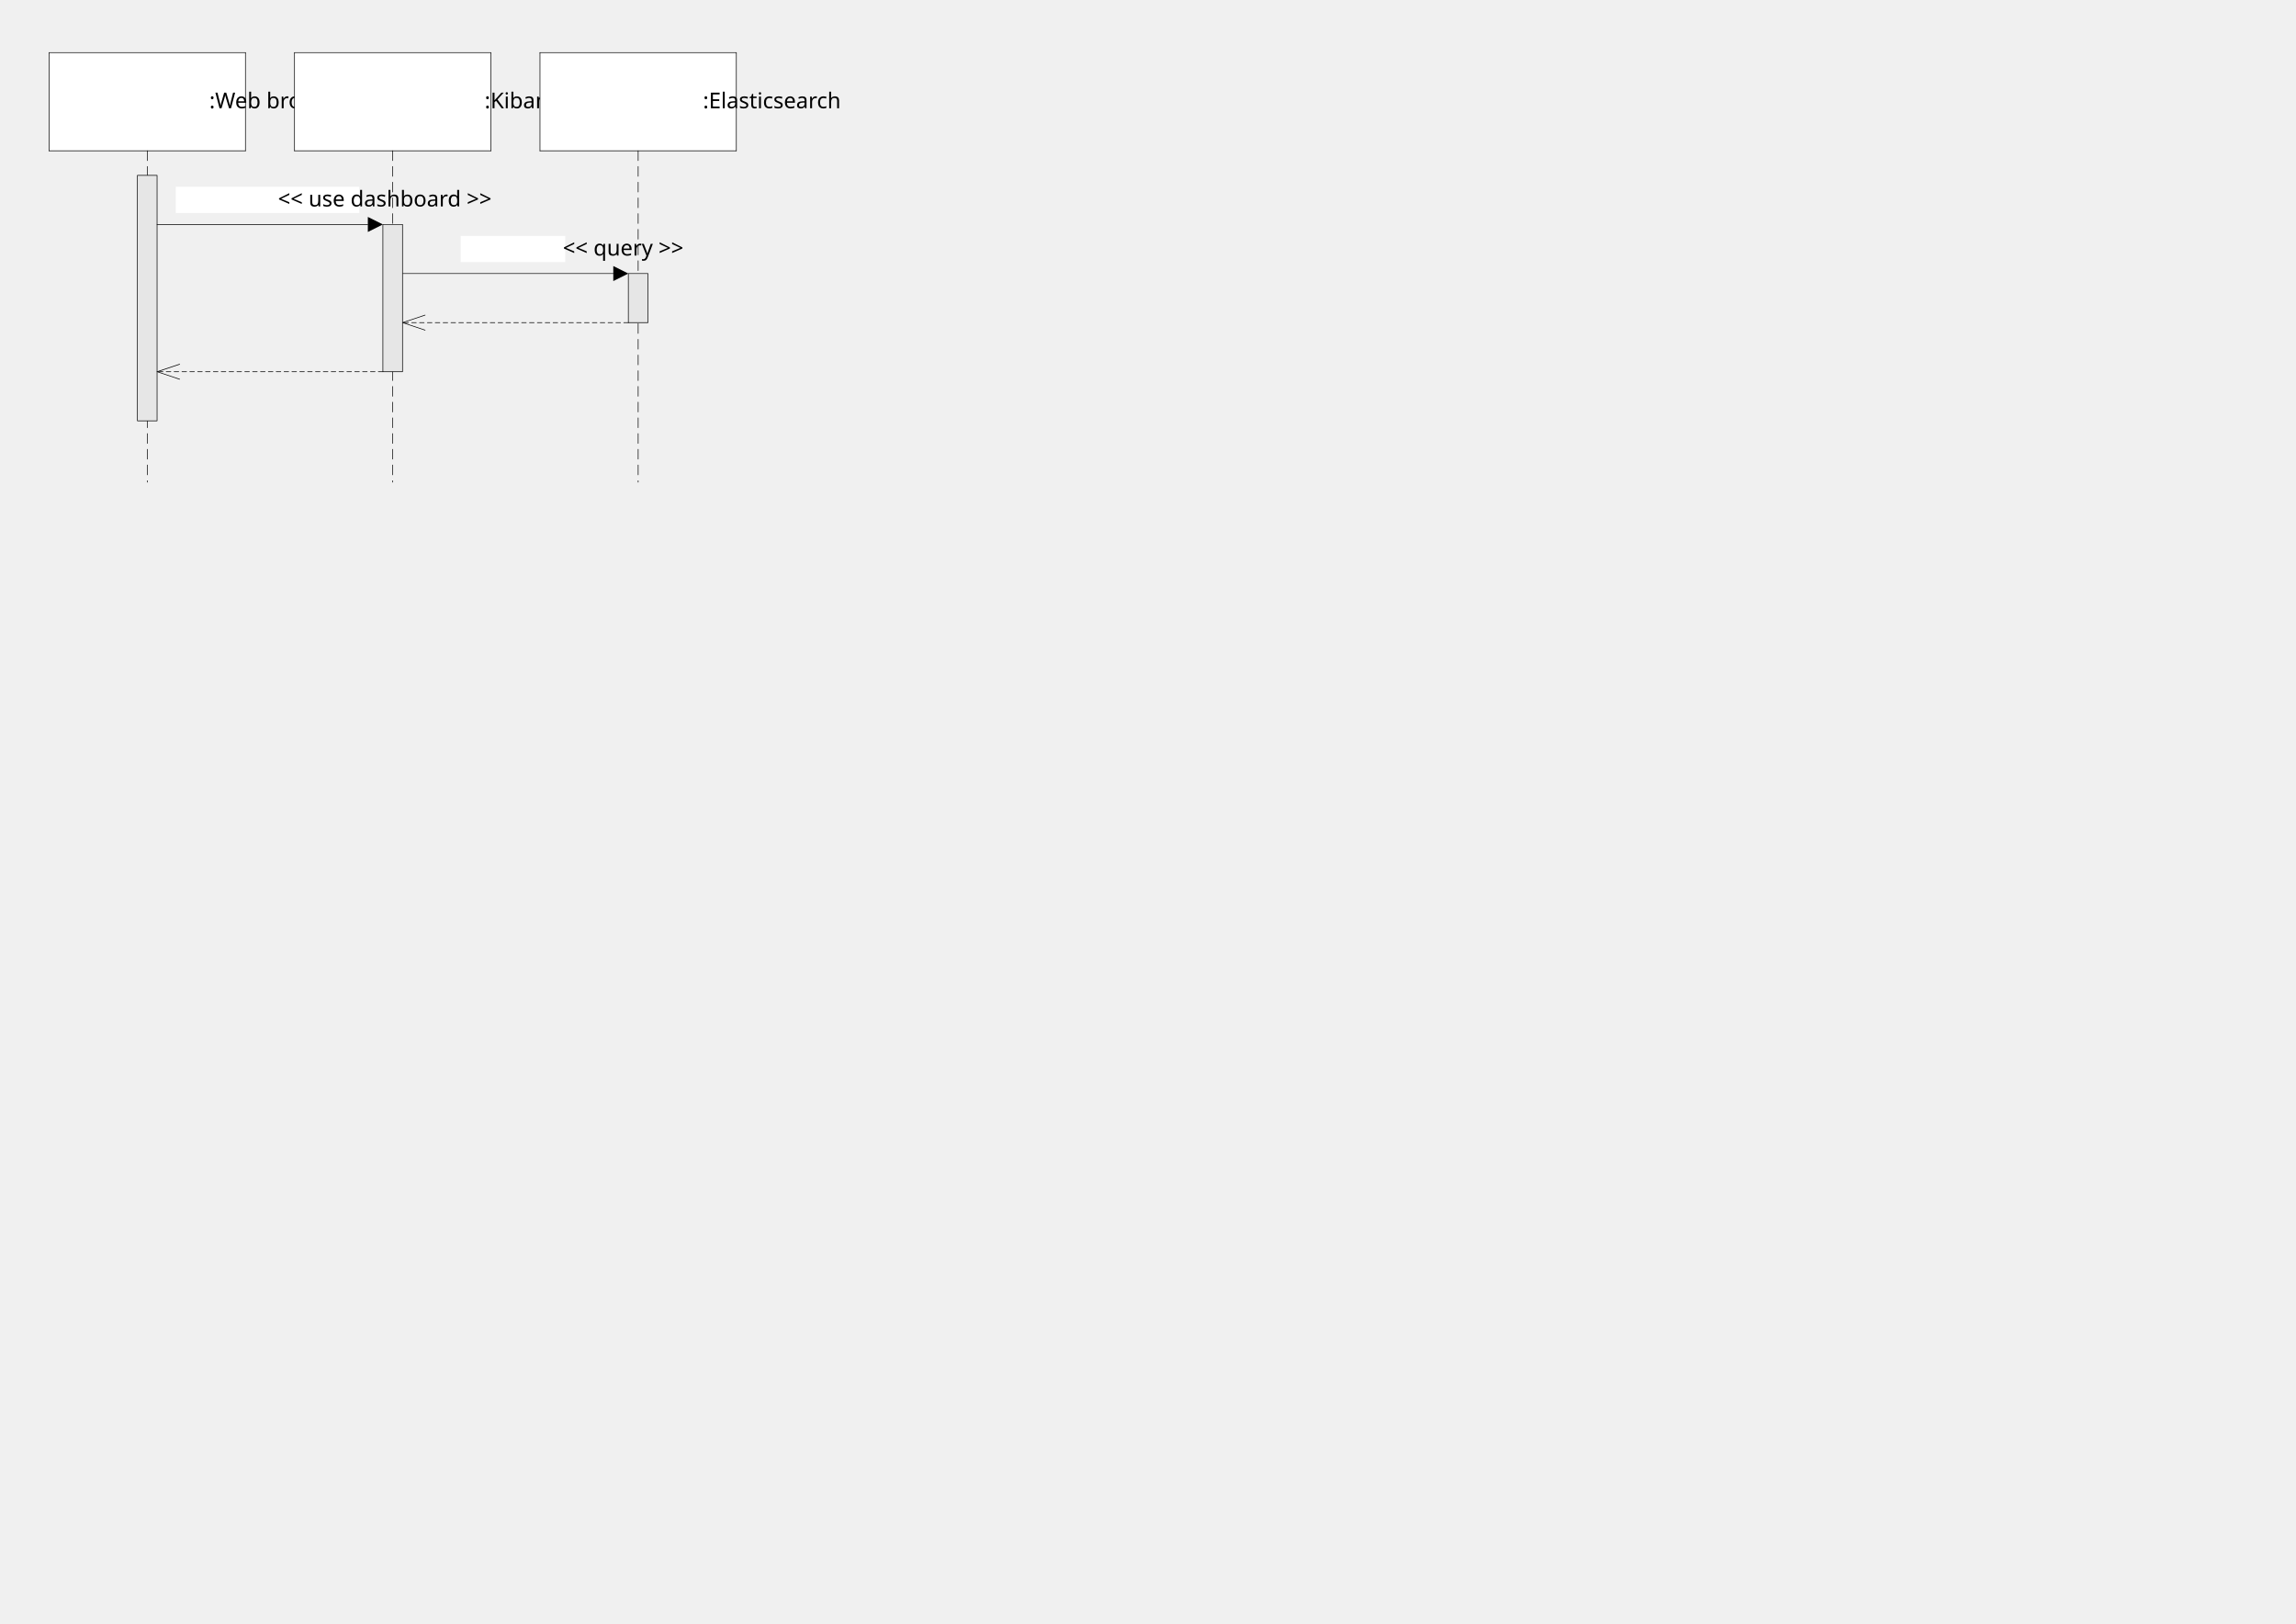
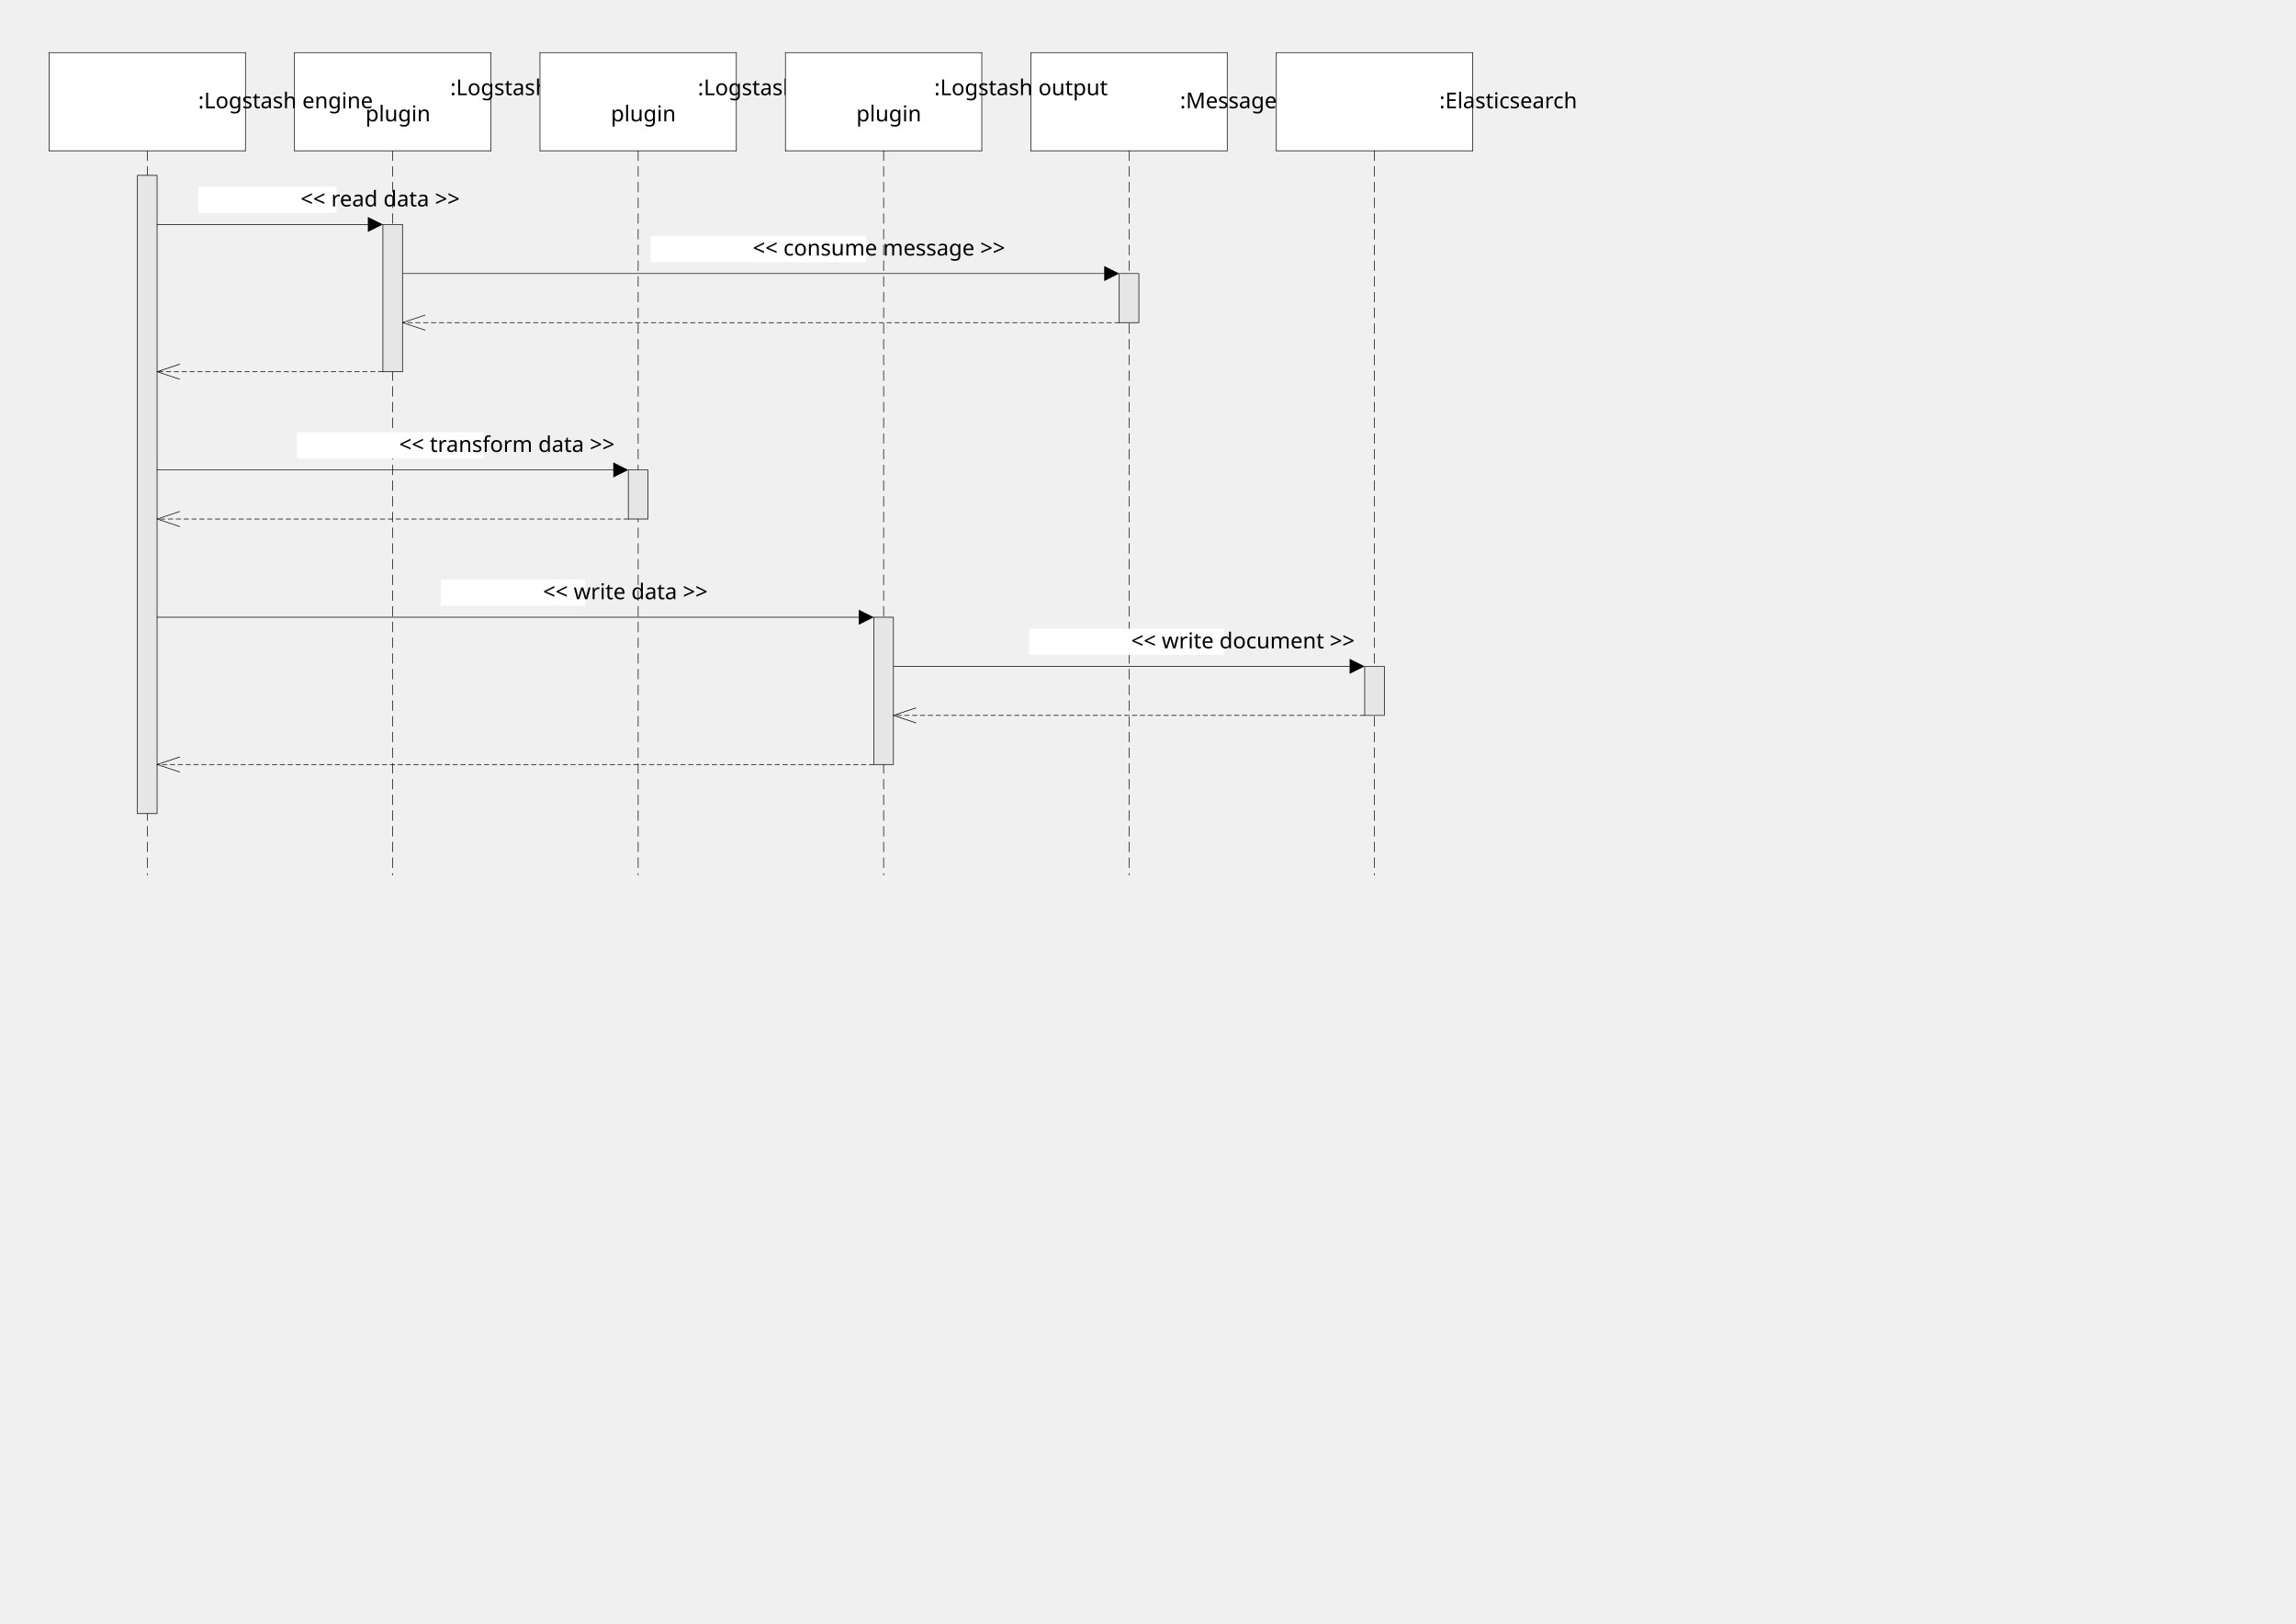
- <svg xmlns="http://www.w3.org/2000/svg" xmlns:ns1="http://schemas.microsoft.com/visio/2003/SVGExtensions/" xmlns:xlink="http://www.w3.org/1999/xlink" width="11.693in" height="8.268in" viewBox="0 0 841.89 595.276" xml:space="preserve" color-interpolation-filters="sRGB" class="st10">
+ <svg xmlns="http://www.w3.org/2000/svg" xmlns:ns1="http://schemas.microsoft.com/visio/2003/SVGExtensions/" xmlns:xlink="http://www.w3.org/1999/xlink" width="11.693in" height="8.268in" viewBox="0 0 841.89 595.276" xml:space="preserve" color-interpolation-filters="sRGB" class="st11">
  <ns1:documentProperties ns1:langID="1033" ns1:viewMarkup="false">
    <ns1:userDefs>
      <ns1:ud ns1:nameU="msvNoAutoConnect" ns1:val="VT0(1):26" />
    </ns1:userDefs>
  </ns1:documentProperties>
  <style type="text/css">
	
- 		.st1 {fill:#ffffff}
- 		.st2 {stroke:#000000;stroke-linecap:round;stroke-linejoin:round;stroke-width:0.24}
- 		.st3 {fill:#000000;font-family:Calibri;font-size:0.667em}
- 		.st4 {stroke:#000000;stroke-dasharray:3.6,2.16;stroke-linecap:round;stroke-linejoin:round;stroke-width:0.24}
- 		.st5 {fill:#e6e6e6;stroke:#000000;stroke-linecap:round;stroke-linejoin:round;stroke-width:0.24}
- 		.st6 {marker-end:url(#mrkr4-77);stroke:#000000;stroke-linecap:round;stroke-linejoin:round;stroke-width:0.24}
+ 		.st1 {stroke:#000000;stroke-dasharray:3.6,2.16;stroke-linecap:round;stroke-linejoin:round;stroke-width:0.24}
+ 		.st2 {fill:#ffffff}
+ 		.st3 {stroke:#000000;stroke-linecap:round;stroke-linejoin:round;stroke-width:0.24}
+ 		.st4 {fill:#000000;font-family:Calibri;font-size:0.667em}
+ 		.st5 {font-size:1em}
+ 		.st6 {marker-end:url(#mrkr4-76);stroke:#000000;stroke-linecap:round;stroke-linejoin:round;stroke-width:0.24}
		.st7 {fill:#000000;fill-opacity:1;stroke:#000000;stroke-opacity:1;stroke-width:0.087}
		.st8 {fill:#ffffff;stroke:none;stroke-linecap:butt;stroke-width:7.2}
- 		.st9 {marker-end:url(#mrkr12-89);stroke:#000000;stroke-dasharray:1.68,1.2;stroke-linecap:round;stroke-linejoin:round;stroke-width:0.24}
- 		.st10 {fill:none;fill-rule:evenodd;font-size:12px;overflow:visible;stroke-linecap:square;stroke-miterlimit:3}
+ 		.st9 {fill:#e6e6e6;stroke:#000000;stroke-linecap:round;stroke-linejoin:round;stroke-width:0.24}
+ 		.st10 {marker-end:url(#mrkr12-88);stroke:#000000;stroke-dasharray:1.68,1.2;stroke-linecap:round;stroke-linejoin:round;stroke-width:0.24}
+ 		.st11 {fill:none;fill-rule:evenodd;font-size:12px;overflow:visible;stroke-linecap:square;stroke-miterlimit:3}
	
	</style>
  <defs id="Markers">
    <g id="lend4">
      <path d="M 2 1 L 0 0 L 2 -1 L 2 1 " style="stroke:none" />
    </g>
-     <marker id="mrkr4-77" class="st7" ns1:arrowType="4" ns1:arrowSize="2" ns1:setback="23" refX="-23" orient="auto" markerUnits="strokeWidth" overflow="visible">
+     <marker id="mrkr4-76" class="st7" ns1:arrowType="4" ns1:arrowSize="2" ns1:setback="23" refX="-23" orient="auto" markerUnits="strokeWidth" overflow="visible">
      <use xlink:href="#lend4" transform="scale(-11.5,-11.5) " />
    </marker>
    <g id="lend12">
      <path d="M 3 1 L 0 0 L 3 -1 " style="stroke-linecap:round;stroke-linejoin:round;fill:none" />
    </g>
-     <marker id="mrkr12-89" class="st7" ns1:arrowType="12" ns1:arrowSize="2" orient="auto" markerUnits="strokeWidth" overflow="visible">
+     <marker id="mrkr12-88" class="st7" ns1:arrowType="12" ns1:arrowSize="2" orient="auto" markerUnits="strokeWidth" overflow="visible">
      <use xlink:href="#lend12" transform="scale(-11.5,-11.5) " />
    </marker>
  </defs>
-   <g ns1:mID="10" ns1:index="5" ns1:groupContext="foregroundPage">
+   <g ns1:mID="9" ns1:index="5" ns1:groupContext="foregroundPage">
    <ns1:pageProperties ns1:drawingScale="1" ns1:pageScale="1" ns1:drawingUnits="19" ns1:shadowOffsetX="9" ns1:shadowOffsetY="-9" />
-     <g id="group594-1" transform="translate(18,-540)" ns1:mID="594" ns1:groupContext="group">
-       <ns1:userDefs>
-         <ns1:ud ns1:nameU="F" ns1:val="VT0(1):26" />
-         <ns1:ud ns1:nameU="Format" ns1:val="VT0(0):26" />
-         <ns1:ud ns1:nameU="ActiveObject" ns1:prompt="0,0626" ns1:val="VT0(0):26" />
-       </ns1:userDefs>
-       <g id="shape595-2" ns1:mID="595" ns1:groupContext="shape" transform="translate(72,0)">
-         <path d="M0 595.28 L0 559.28 L0 595.28 Z" class="st1" />
-       </g>
-       <g id="shape596-5" ns1:mID="596" ns1:groupContext="shape">
-         <path d="M72 595.28 L0 595.28 L72 595.28 Z" class="st1" />
-       </g>
-       <g id="shape597-8" ns1:mID="597" ns1:groupContext="shape">
-         <path d="M72 595.28 L0 595.28 L72 595.28 Z" class="st1" />
-       </g>
-       <g id="shape598-11" ns1:mID="598" ns1:groupContext="shape">
-         <path d="M72 595.28 L0 595.28 L72 595.28 Z" class="st1" />
-       </g>
-       <g id="shape599-14" ns1:mID="599" ns1:groupContext="shape">
-         <ns1:userDefs>
-           <ns1:ud ns1:nameU="TabSize" ns1:val="VT0(0.125):0" />
-         </ns1:userDefs>
-         <ns1:textBlock ns1:margins="rect(4,4,4,4)" />
-         <ns1:textRect cx="36" cy="577.276" width="72" height="36" />
-         <path d="M72 595.28 L72 559.28 L0 559.28 L0 595.28 L72 595.28 ZM0 595.28 L0 559.28 L0 595.28 ZM72 559.28 L72 595.28         L72 559.28 Z" class="st1" />
-         <path d="M72 595.28 L72 559.28" class="st2" />
-         <path d="M0 595.28 L0 559.28" class="st2" />
-         <path d="M0 559.28 L72 559.28" class="st2" />
-         <path d="M0 595.28 L72 595.28" class="st2" />
-         <text x="12.96" y="579.68" class="st3" ns1:langID="1033">
-           <ns1:paragraph ns1:horizAlign="1" />
-           <ns1:tabList />:Web browser</text>
-       </g>
-     </g>
-     <g id="group600-21" transform="translate(108,-540)" ns1:mID="600" ns1:groupContext="group">
-       <ns1:userDefs>
-         <ns1:ud ns1:nameU="F" ns1:val="VT0(1):26" />
-         <ns1:ud ns1:nameU="Format" ns1:val="VT0(0):26" />
-         <ns1:ud ns1:nameU="ActiveObject" ns1:prompt="0,0626" ns1:val="VT0(0):26" />
-       </ns1:userDefs>
-       <g id="shape601-22" ns1:mID="601" ns1:groupContext="shape" transform="translate(72,0)">
-         <path d="M0 595.28 L0 559.28 L0 595.28 Z" class="st1" />
-       </g>
-       <g id="shape602-25" ns1:mID="602" ns1:groupContext="shape">
-         <path d="M72 595.28 L0 595.28 L72 595.28 Z" class="st1" />
-       </g>
-       <g id="shape603-28" ns1:mID="603" ns1:groupContext="shape">
-         <path d="M72 595.28 L0 595.28 L72 595.28 Z" class="st1" />
-       </g>
-       <g id="shape604-31" ns1:mID="604" ns1:groupContext="shape">
-         <path d="M72 595.28 L0 595.28 L72 595.28 Z" class="st1" />
-       </g>
-       <g id="shape605-34" ns1:mID="605" ns1:groupContext="shape">
-         <ns1:userDefs>
-           <ns1:ud ns1:nameU="TabSize" ns1:val="VT0(0.125):0" />
-         </ns1:userDefs>
-         <ns1:textBlock ns1:margins="rect(4,4,4,4)" />
-         <ns1:textRect cx="36" cy="577.276" width="72" height="36" />
-         <path d="M72 595.28 L72 559.28 L0 559.28 L0 595.28 L72 595.28 ZM0 595.28 L0 559.28 L0 595.28 ZM72 559.28 L72 595.28         L72 559.28 Z" class="st1" />
-         <path d="M72 595.28 L72 559.28" class="st2" />
-         <path d="M0 595.28 L0 559.28" class="st2" />
-         <path d="M0 559.28 L72 559.28" class="st2" />
-         <path d="M0 595.28 L72 595.28" class="st2" />
-         <text x="23.9" y="579.68" class="st3" ns1:langID="1033">
-           <ns1:paragraph ns1:horizAlign="1" />
-           <ns1:tabList />:Kibana</text>
-       </g>
-     </g>
-     <g id="group606-41" transform="translate(198,-540)" ns1:mID="606" ns1:groupContext="group">
-       <ns1:userDefs>
-         <ns1:ud ns1:nameU="F" ns1:val="VT0(1):26" />
-         <ns1:ud ns1:nameU="Format" ns1:val="VT0(0):26" />
-         <ns1:ud ns1:nameU="ActiveObject" ns1:prompt="0,0626" ns1:val="VT0(0):26" />
-       </ns1:userDefs>
-       <g id="shape607-42" ns1:mID="607" ns1:groupContext="shape" transform="translate(72,0)">
-         <path d="M0 595.28 L0 559.28 L0 595.28 Z" class="st1" />
-       </g>
-       <g id="shape608-45" ns1:mID="608" ns1:groupContext="shape">
-         <path d="M72 595.28 L0 595.28 L72 595.28 Z" class="st1" />
-       </g>
-       <g id="shape609-48" ns1:mID="609" ns1:groupContext="shape">
-         <path d="M72 595.28 L0 595.28 L72 595.28 Z" class="st1" />
-       </g>
-       <g id="shape610-51" ns1:mID="610" ns1:groupContext="shape">
-         <path d="M72 595.28 L0 595.28 L72 595.28 Z" class="st1" />
-       </g>
-       <g id="shape611-54" ns1:mID="611" ns1:groupContext="shape">
-         <ns1:userDefs>
-           <ns1:ud ns1:nameU="TabSize" ns1:val="VT0(0.125):0" />
-         </ns1:userDefs>
-         <ns1:textBlock ns1:margins="rect(4,4,4,4)" />
-         <ns1:textRect cx="36" cy="577.276" width="72" height="36" />
-         <path d="M72 595.28 L72 559.28 L0 559.28 L0 595.28 L72 595.28 ZM0 595.28 L0 559.28 L0 595.28 ZM72 559.28 L72 595.28         L72 559.28 Z" class="st1" />
-         <path d="M72 595.28 L72 559.28" class="st2" />
-         <path d="M0 595.28 L0 559.28" class="st2" />
-         <path d="M0 559.28 L72 559.28" class="st2" />
-         <path d="M0 595.28 L72 595.28" class="st2" />
-         <text x="13.97" y="579.68" class="st3" ns1:langID="1033">
+     <g id="shape575-1" ns1:mID="575" ns1:groupContext="shape" transform="translate(144,650.551) scale(1,-1)">
+       <path d="M0 595.28 L0 329.78" class="st1" />
+     </g>
+     <g id="group576-4" transform="translate(108,-540)" ns1:mID="576" ns1:groupContext="group">
+       <ns1:userDefs>
+         <ns1:ud ns1:nameU="F" ns1:val="VT0(1):26" />
+         <ns1:ud ns1:nameU="Format" ns1:val="VT0(0):26" />
+         <ns1:ud ns1:nameU="ActiveObject" ns1:prompt="0,0626" ns1:val="VT0(0):26" />
+       </ns1:userDefs>
+       <g id="shape577-5" ns1:mID="577" ns1:groupContext="shape" transform="translate(72,0)">
+         <path d="M0 595.28 L0 559.28 L0 595.28 Z" class="st2" />
+       </g>
+       <g id="shape578-8" ns1:mID="578" ns1:groupContext="shape">
+         <path d="M72 595.28 L0 595.28 L72 595.28 Z" class="st2" />
+       </g>
+       <g id="shape579-11" ns1:mID="579" ns1:groupContext="shape">
+         <path d="M72 595.28 L0 595.28 L72 595.28 Z" class="st2" />
+       </g>
+       <g id="shape580-14" ns1:mID="580" ns1:groupContext="shape">
+         <path d="M72 595.28 L0 595.28 L72 595.28 Z" class="st2" />
+       </g>
+       <g id="shape581-17" ns1:mID="581" ns1:groupContext="shape">
+         <ns1:userDefs>
+           <ns1:ud ns1:nameU="TabSize" ns1:val="VT0(0.125):0" />
+         </ns1:userDefs>
+         <ns1:textBlock ns1:margins="rect(4,4,4,4)" />
+         <ns1:textRect cx="36" cy="577.276" width="72" height="36" />
+         <path d="M72 595.28 L72 559.28 L0 559.28 L0 595.28 L72 595.28 ZM0 595.28 L0 559.28 L0 595.28 ZM72 559.28 L72 595.28         L72 559.28 Z" class="st2" />
+         <path d="M72 595.28 L72 559.28" class="st3" />
+         <path d="M0 595.28 L0 559.28" class="st3" />
+         <path d="M0 559.28 L72 559.28" class="st3" />
+         <path d="M0 595.28 L72 595.28" class="st3" />
+         <text x="11.3" y="574.88" class="st4" ns1:langID="1033">
+           <ns1:paragraph ns1:horizAlign="1" />
+           <ns1:tabList />:Logstash input <tspan x="25.98" dy="1.2em" class="st5">plugin</tspan>
+         </text>
+       </g>
+     </g>
+     <g id="group582-25" transform="translate(378,-540)" ns1:mID="582" ns1:groupContext="group">
+       <ns1:userDefs>
+         <ns1:ud ns1:nameU="F" ns1:val="VT0(1):26" />
+         <ns1:ud ns1:nameU="Format" ns1:val="VT0(0):26" />
+         <ns1:ud ns1:nameU="ActiveObject" ns1:prompt="0,0626" ns1:val="VT0(0):26" />
+       </ns1:userDefs>
+       <g id="shape583-26" ns1:mID="583" ns1:groupContext="shape" transform="translate(72,0)">
+         <path d="M0 595.28 L0 559.28 L0 595.28 Z" class="st2" />
+       </g>
+       <g id="shape584-29" ns1:mID="584" ns1:groupContext="shape">
+         <path d="M72 595.28 L0 595.28 L72 595.28 Z" class="st2" />
+       </g>
+       <g id="shape585-32" ns1:mID="585" ns1:groupContext="shape">
+         <path d="M72 595.28 L0 595.28 L72 595.28 Z" class="st2" />
+       </g>
+       <g id="shape586-35" ns1:mID="586" ns1:groupContext="shape">
+         <path d="M72 595.28 L0 595.28 L72 595.28 Z" class="st2" />
+       </g>
+       <g id="shape587-38" ns1:mID="587" ns1:groupContext="shape">
+         <ns1:userDefs>
+           <ns1:ud ns1:nameU="TabSize" ns1:val="VT0(0.125):0" />
+         </ns1:userDefs>
+         <ns1:textBlock ns1:margins="rect(4,4,4,4)" />
+         <ns1:textRect cx="36" cy="577.276" width="72" height="36" />
+         <path d="M72 595.28 L72 559.28 L0 559.28 L0 595.28 L72 595.28 ZM0 595.28 L0 559.28 L0 595.28 ZM72 559.28 L72 595.28         L72 559.28 Z" class="st2" />
+         <path d="M72 595.28 L72 559.28" class="st3" />
+         <path d="M0 595.28 L0 559.28" class="st3" />
+         <path d="M0 559.28 L72 559.28" class="st3" />
+         <path d="M0 595.28 L72 595.28" class="st3" />
+         <text x="8.89" y="579.68" class="st4" ns1:langID="1033">
+           <ns1:paragraph ns1:horizAlign="1" />
+           <ns1:tabList />:Message broker</text>
+       </g>
+     </g>
+     <g id="group588-45" transform="translate(468,-540)" ns1:mID="588" ns1:groupContext="group">
+       <ns1:userDefs>
+         <ns1:ud ns1:nameU="F" ns1:val="VT0(1):26" />
+         <ns1:ud ns1:nameU="Format" ns1:val="VT0(0):26" />
+         <ns1:ud ns1:nameU="ActiveObject" ns1:prompt="0,0626" ns1:val="VT0(0):26" />
+       </ns1:userDefs>
+       <g id="shape589-46" ns1:mID="589" ns1:groupContext="shape" transform="translate(72,0)">
+         <path d="M0 595.28 L0 559.28 L0 595.28 Z" class="st2" />
+       </g>
+       <g id="shape590-49" ns1:mID="590" ns1:groupContext="shape">
+         <path d="M72 595.28 L0 595.28 L72 595.28 Z" class="st2" />
+       </g>
+       <g id="shape591-52" ns1:mID="591" ns1:groupContext="shape">
+         <path d="M72 595.28 L0 595.28 L72 595.28 Z" class="st2" />
+       </g>
+       <g id="shape592-55" ns1:mID="592" ns1:groupContext="shape">
+         <path d="M72 595.28 L0 595.28 L72 595.28 Z" class="st2" />
+       </g>
+       <g id="shape593-58" ns1:mID="593" ns1:groupContext="shape">
+         <ns1:userDefs>
+           <ns1:ud ns1:nameU="TabSize" ns1:val="VT0(0.125):0" />
+         </ns1:userDefs>
+         <ns1:textBlock ns1:margins="rect(4,4,4,4)" />
+         <ns1:textRect cx="36" cy="577.276" width="72" height="36" />
+         <path d="M72 595.28 L72 559.28 L0 559.28 L0 595.28 L72 595.28 ZM0 595.28 L0 559.28 L0 595.28 ZM72 559.28 L72 595.28         L72 559.28 Z" class="st2" />
+         <path d="M72 595.28 L72 559.28" class="st3" />
+         <path d="M0 595.28 L0 559.28" class="st3" />
+         <path d="M0 559.28 L72 559.28" class="st3" />
+         <path d="M0 595.28 L72 595.28" class="st3" />
+         <text x="13.97" y="579.68" class="st4" ns1:langID="1033">
          <ns1:paragraph ns1:horizAlign="1" />
          <ns1:tabList />:Elasticsearch</text>
      </g>
    </g>
-     <g id="shape614-61" ns1:mID="614" ns1:groupContext="shape" transform="translate(54,650.551) scale(1,-1)">
-       <path d="M0 595.28 L0 473.78" class="st4" />
-     </g>
-     <g id="shape615-64" ns1:mID="615" ns1:groupContext="shape" transform="translate(144,650.551) scale(1,-1)">
-       <path d="M0 595.28 L0 473.78" class="st4" />
-     </g>
-     <g id="shape616-67" ns1:mID="616" ns1:groupContext="shape" transform="translate(234,650.551) scale(1,-1)">
-       <path d="M0 595.28 L0 473.78" class="st4" />
-     </g>
-     <g id="shape680-70" ns1:mID="680" ns1:groupContext="shape" transform="translate(645.676,64.2756) rotate(90)">
-       <path d="M0 595.28 L0 588.08 L90 588.08 L90 595.28 L0 595.28 Z" class="st5" />
-     </g>
-     <g id="shape681-72" ns1:mID="681" ns1:groupContext="shape" transform="translate(147.6,-495)">
-       <ns1:userDefs>
-         <ns1:ud ns1:nameU="State" ns1:val="VT0(1):26" />
-         <ns1:ud ns1:nameU="LostFound" ns1:val="VT0(0):26" />
-       </ns1:userDefs>
-       <ns1:textBlock ns1:margins="rect(4,4,4,4)" />
-       <ns1:textRect cx="41.4" cy="586.276" width="48.17" height="17.604" />
+     <g id="shape612-65" ns1:mID="612" ns1:groupContext="shape" transform="translate(414,650.551) scale(1,-1)">
+       <path d="M0 595.28 L0 329.78" class="st1" />
+     </g>
+     <g id="shape613-68" ns1:mID="613" ns1:groupContext="shape" transform="translate(504,650.551) scale(1,-1)">
+       <path d="M0 595.28 L0 329.78" class="st1" />
+     </g>
+     <g id="shape617-71" ns1:mID="617" ns1:groupContext="shape" transform="translate(147.6,-495)">
+       <ns1:userDefs>
+         <ns1:ud ns1:nameU="State" ns1:val="VT0(1):26" />
+         <ns1:ud ns1:nameU="LostFound" ns1:val="VT0(0):26" />
+       </ns1:userDefs>
+       <ns1:textBlock ns1:margins="rect(4,4,4,4)" />
+       <ns1:textRect cx="131.4" cy="586.276" width="88.89" height="17.604" />
+       <path d="M0 595.28 L257.28 595.28" class="st6" />
+       <rect ns1:rectContext="textBkgnd" x="90.955" y="581.476" width="79.078" height="9.6" class="st8" />
+       <text x="90.96" y="588.68" class="st4" ns1:langID="1033">
+         <ns1:paragraph />
+         <ns1:tabList />&lt;&lt; consume message &gt;&gt;</text>
+     </g>
+     <g id="shape618-79" ns1:mID="618" ns1:groupContext="shape" transform="translate(735.676,82.2756) rotate(90)">
+       <path d="M0 595.28 L0 588.08 L54 588.08 L54 595.28 L0 595.28 Z" class="st9" />
+     </g>
+     <g id="shape643-81" ns1:mID="643" ns1:groupContext="shape" transform="translate(1005.68,100.276) rotate(90)">
+       <path d="M0 595.28 L0 588.08 L18 588.08 L18 595.28 L0 595.28 Z" class="st9" />
+     </g>
+     <g id="shape644-83" ns1:mID="644" ns1:groupContext="shape" transform="translate(410.4,713.551) rotate(180)">
+       <ns1:userDefs>
+         <ns1:ud ns1:nameU="State" ns1:val="VT0(1):26" />
+         <ns1:ud ns1:nameU="LostFound" ns1:val="VT0(0):26" />
+         <ns1:ud ns1:nameU="State" ns1:prompt="" ns1:val="VT0(5):26" />
+       </ns1:userDefs>
+       <path d="M0 595.28 L262.8 595.28" class="st10" />
+     </g>
+     <g id="group645-89" transform="translate(198,-540)" ns1:mID="645" ns1:groupContext="group">
+       <ns1:userDefs>
+         <ns1:ud ns1:nameU="F" ns1:val="VT0(1):26" />
+         <ns1:ud ns1:nameU="Format" ns1:val="VT0(0):26" />
+         <ns1:ud ns1:nameU="ActiveObject" ns1:prompt="0,0626" ns1:val="VT0(0):26" />
+       </ns1:userDefs>
+       <g id="shape646-90" ns1:mID="646" ns1:groupContext="shape" transform="translate(72,0)">
+         <path d="M0 595.28 L0 559.28 L0 595.28 Z" class="st2" />
+       </g>
+       <g id="shape647-93" ns1:mID="647" ns1:groupContext="shape">
+         <path d="M72 595.28 L0 595.28 L72 595.28 Z" class="st2" />
+       </g>
+       <g id="shape648-96" ns1:mID="648" ns1:groupContext="shape">
+         <path d="M72 595.28 L0 595.28 L72 595.28 Z" class="st2" />
+       </g>
+       <g id="shape649-99" ns1:mID="649" ns1:groupContext="shape">
+         <path d="M72 595.28 L0 595.28 L72 595.28 Z" class="st2" />
+       </g>
+       <g id="shape650-102" ns1:mID="650" ns1:groupContext="shape">
+         <ns1:userDefs>
+           <ns1:ud ns1:nameU="TabSize" ns1:val="VT0(0.125):0" />
+         </ns1:userDefs>
+         <ns1:textBlock ns1:margins="rect(4,4,4,4)" />
+         <ns1:textRect cx="36" cy="577.276" width="72" height="36" />
+         <path d="M72 595.28 L72 559.28 L0 559.28 L0 595.28 L72 595.28 ZM0 595.28 L0 559.28 L0 595.28 ZM72 559.28 L72 595.28         L72 559.28 Z" class="st2" />
+         <path d="M72 595.28 L72 559.28" class="st3" />
+         <path d="M0 595.28 L0 559.28" class="st3" />
+         <path d="M0 559.28 L72 559.28" class="st3" />
+         <path d="M0 595.28 L72 595.28" class="st3" />
+         <text x="12.08" y="574.88" class="st4" ns1:langID="1033">
+           <ns1:paragraph ns1:horizAlign="1" />
+           <ns1:tabList />:Logstash filter <tspan x="25.98" dy="1.2em" class="st5">plugin</tspan>
+         </text>
+       </g>
+     </g>
+     <g id="shape651-110" ns1:mID="651" ns1:groupContext="shape" transform="translate(234,650.551) scale(1,-1)">
+       <path d="M0 595.28 L0 329.78" class="st1" />
+     </g>
+     <g id="group652-113" transform="translate(288,-540)" ns1:mID="652" ns1:groupContext="group">
+       <ns1:userDefs>
+         <ns1:ud ns1:nameU="F" ns1:val="VT0(1):26" />
+         <ns1:ud ns1:nameU="Format" ns1:val="VT0(0):26" />
+         <ns1:ud ns1:nameU="ActiveObject" ns1:prompt="0,0626" ns1:val="VT0(0):26" />
+       </ns1:userDefs>
+       <g id="shape653-114" ns1:mID="653" ns1:groupContext="shape" transform="translate(72,0)">
+         <path d="M0 595.28 L0 559.28 L0 595.28 Z" class="st2" />
+       </g>
+       <g id="shape654-117" ns1:mID="654" ns1:groupContext="shape">
+         <path d="M72 595.28 L0 595.28 L72 595.28 Z" class="st2" />
+       </g>
+       <g id="shape655-120" ns1:mID="655" ns1:groupContext="shape">
+         <path d="M72 595.28 L0 595.28 L72 595.28 Z" class="st2" />
+       </g>
+       <g id="shape656-123" ns1:mID="656" ns1:groupContext="shape">
+         <path d="M72 595.28 L0 595.28 L72 595.28 Z" class="st2" />
+       </g>
+       <g id="shape657-126" ns1:mID="657" ns1:groupContext="shape">
+         <ns1:userDefs>
+           <ns1:ud ns1:nameU="TabSize" ns1:val="VT0(0.125):0" />
+         </ns1:userDefs>
+         <ns1:textBlock ns1:margins="rect(4,4,4,4)" />
+         <ns1:textRect cx="36" cy="577.276" width="72" height="36" />
+         <path d="M72 595.28 L72 559.28 L0 559.28 L0 595.28 L72 595.28 ZM0 595.28 L0 559.28 L0 595.28 ZM72 559.28 L72 595.28         L72 559.28 Z" class="st2" />
+         <path d="M72 595.28 L72 559.28" class="st3" />
+         <path d="M0 595.28 L0 559.28" class="st3" />
+         <path d="M0 559.28 L72 559.28" class="st3" />
+         <path d="M0 595.28 L72 595.28" class="st3" />
+         <text x="8.77" y="574.88" class="st4" ns1:langID="1033">
+           <ns1:paragraph ns1:horizAlign="1" />
+           <ns1:tabList />:Logstash output <tspan x="25.98" dy="1.2em" class="st5">plugin</tspan>
+         </text>
+       </g>
+     </g>
+     <g id="shape658-134" ns1:mID="658" ns1:groupContext="shape" transform="translate(324,650.551) scale(1,-1)">
+       <path d="M0 595.28 L0 329.78" class="st1" />
+     </g>
+     <g id="shape659-137" ns1:mID="659" ns1:groupContext="shape" transform="translate(54,650.551) scale(1,-1)">
+       <path d="M0 595.28 L0 329.78" class="st1" />
+     </g>
+     <g id="group660-140" transform="translate(18,-540)" ns1:mID="660" ns1:groupContext="group">
+       <ns1:userDefs>
+         <ns1:ud ns1:nameU="F" ns1:val="VT0(1):26" />
+         <ns1:ud ns1:nameU="Format" ns1:val="VT0(0):26" />
+         <ns1:ud ns1:nameU="ActiveObject" ns1:prompt="0,0626" ns1:val="VT0(0):26" />
+       </ns1:userDefs>
+       <g id="shape661-141" ns1:mID="661" ns1:groupContext="shape" transform="translate(72,0)">
+         <path d="M0 595.28 L0 559.28 L0 595.28 Z" class="st2" />
+       </g>
+       <g id="shape662-144" ns1:mID="662" ns1:groupContext="shape">
+         <path d="M72 595.28 L0 595.28 L72 595.28 Z" class="st2" />
+       </g>
+       <g id="shape663-147" ns1:mID="663" ns1:groupContext="shape">
+         <path d="M72 595.28 L0 595.28 L72 595.28 Z" class="st2" />
+       </g>
+       <g id="shape664-150" ns1:mID="664" ns1:groupContext="shape">
+         <path d="M72 595.28 L0 595.28 L72 595.28 Z" class="st2" />
+       </g>
+       <g id="shape665-153" ns1:mID="665" ns1:groupContext="shape">
+         <ns1:userDefs>
+           <ns1:ud ns1:nameU="TabSize" ns1:val="VT0(0.125):0" />
+         </ns1:userDefs>
+         <ns1:textBlock ns1:margins="rect(4,4,4,4)" />
+         <ns1:textRect cx="36" cy="577.276" width="72" height="36" />
+         <path d="M72 595.28 L72 559.28 L0 559.28 L0 595.28 L72 595.28 ZM0 595.28 L0 559.28 L0 595.28 ZM72 559.28 L72 595.28         L72 559.28 Z" class="st2" />
+         <path d="M72 595.28 L72 559.28" class="st3" />
+         <path d="M0 595.28 L0 559.28" class="st3" />
+         <path d="M0 559.28 L72 559.28" class="st3" />
+         <path d="M0 595.28 L72 595.28" class="st3" />
+         <text x="8.88" y="579.68" class="st4" ns1:langID="1033">
+           <ns1:paragraph ns1:horizAlign="1" />
+           <ns1:tabList />:Logstash engine</text>
+       </g>
+     </g>
+     <g id="shape666-160" ns1:mID="666" ns1:groupContext="shape" transform="translate(645.676,64.2756) rotate(90)">
+       <path d="M0 595.28 L0 588.08 L234 588.08 L234 595.28 L0 595.28 Z" class="st9" />
+     </g>
+     <g id="shape667-162" ns1:mID="667" ns1:groupContext="shape" transform="translate(57.6,-513)">
+       <ns1:userDefs>
+         <ns1:ud ns1:nameU="State" ns1:val="VT0(1):26" />
+         <ns1:ud ns1:nameU="LostFound" ns1:val="VT0(0):26" />
+       </ns1:userDefs>
+       <ns1:textBlock ns1:margins="rect(4,4,4,4)" />
+       <ns1:textRect cx="41.4" cy="586.276" width="60.53" height="17.604" />
      <path d="M0 595.28 L77.28 595.28" class="st6" />
-       <rect ns1:rectContext="textBkgnd" x="21.318" y="581.476" width="38.352" height="9.6" class="st8" />
-       <text x="21.32" y="588.68" class="st3" ns1:langID="1033">
-         <ns1:paragraph />
-         <ns1:tabList />&lt;&lt; query &gt;&gt;</text>
-     </g>
-     <g id="shape682-80" ns1:mID="682" ns1:groupContext="shape" transform="translate(735.676,82.2756) rotate(90)">
-       <path d="M0 595.28 L0 588.08 L54 588.08 L54 595.28 L0 595.28 Z" class="st5" />
-     </g>
-     <g id="shape683-82" ns1:mID="683" ns1:groupContext="shape" transform="translate(825.676,100.276) rotate(90)">
-       <path d="M0 595.28 L0 588.08 L18 588.08 L18 595.28 L0 595.28 Z" class="st5" />
-     </g>
-     <g id="shape684-84" ns1:mID="684" ns1:groupContext="shape" transform="translate(230.4,713.551) rotate(180)">
-       <ns1:userDefs>
-         <ns1:ud ns1:nameU="State" ns1:val="VT0(1):26" />
-         <ns1:ud ns1:nameU="LostFound" ns1:val="VT0(0):26" />
-         <ns1:ud ns1:nameU="State" ns1:prompt="" ns1:val="VT0(5):26" />
-       </ns1:userDefs>
-       <path d="M0 595.28 L82.8 595.28" class="st9" />
-     </g>
-     <g id="shape685-90" ns1:mID="685" ns1:groupContext="shape" transform="translate(57.6,-513)">
-       <ns1:userDefs>
-         <ns1:ud ns1:nameU="State" ns1:val="VT0(1):26" />
-         <ns1:ud ns1:nameU="LostFound" ns1:val="VT0(0):26" />
-       </ns1:userDefs>
-       <ns1:textBlock ns1:margins="rect(4,4,4,4)" />
-       <ns1:textRect cx="41.4" cy="586.276" width="77.11" height="17.604" />
-       <path d="M0 595.28 L77.28 595.28" class="st6" />
-       <rect ns1:rectContext="textBkgnd" x="6.849" y="581.476" width="67.289" height="9.6" class="st8" />
-       <text x="6.85" y="588.68" class="st3" ns1:langID="1033">
-         <ns1:paragraph />
-         <ns1:tabList />&lt;&lt; use dashboard &gt;&gt;</text>
-     </g>
-     <g id="shape688-97" ns1:mID="688" ns1:groupContext="shape" transform="translate(140.4,731.551) rotate(180)">
-       <ns1:userDefs>
-         <ns1:ud ns1:nameU="State" ns1:val="VT0(1):26" />
-         <ns1:ud ns1:nameU="LostFound" ns1:val="VT0(0):26" />
-         <ns1:ud ns1:nameU="State" ns1:prompt="" ns1:val="VT0(5):26" />
-       </ns1:userDefs>
-       <path d="M0 595.28 L82.8 595.28" class="st9" />
+       <rect ns1:rectContext="textBkgnd" x="15.136" y="581.476" width="50.715" height="9.6" class="st8" />
+       <text x="15.14" y="588.68" class="st4" ns1:langID="1033">
+         <ns1:paragraph />
+         <ns1:tabList />&lt;&lt; read data &gt;&gt;</text>
+     </g>
+     <g id="shape670-169" ns1:mID="670" ns1:groupContext="shape" transform="translate(140.4,731.551) rotate(180)">
+       <ns1:userDefs>
+         <ns1:ud ns1:nameU="State" ns1:val="VT0(1):26" />
+         <ns1:ud ns1:nameU="LostFound" ns1:val="VT0(0):26" />
+         <ns1:ud ns1:nameU="State" ns1:prompt="" ns1:val="VT0(5):26" />
+       </ns1:userDefs>
+       <path d="M0 595.28 L82.8 595.28" class="st10" />
+     </g>
+     <g id="shape671-174" ns1:mID="671" ns1:groupContext="shape" transform="translate(57.6,-423)">
+       <ns1:userDefs>
+         <ns1:ud ns1:nameU="State" ns1:val="VT0(1):26" />
+         <ns1:ud ns1:nameU="LostFound" ns1:val="VT0(0):26" />
+       </ns1:userDefs>
+       <ns1:textBlock ns1:margins="rect(4,4,4,4)" />
+       <ns1:textRect cx="86.4" cy="586.276" width="78.2" height="17.604" />
+       <path d="M0 595.28 L167.28 595.28" class="st6" />
+       <rect ns1:rectContext="textBkgnd" x="51.303" y="581.476" width="68.383" height="9.6" class="st8" />
+       <text x="51.3" y="588.68" class="st4" ns1:langID="1033">
+         <ns1:paragraph />
+         <ns1:tabList />&lt;&lt; transform data &gt;&gt;</text>
+     </g>
+     <g id="shape672-181" ns1:mID="672" ns1:groupContext="shape" transform="translate(825.676,172.276) rotate(90)">
+       <path d="M0 595.28 L0 588.08 L18 588.08 L18 595.28 L0 595.28 Z" class="st9" />
+     </g>
+     <g id="shape673-183" ns1:mID="673" ns1:groupContext="shape" transform="translate(230.4,785.551) rotate(180)">
+       <ns1:userDefs>
+         <ns1:ud ns1:nameU="State" ns1:val="VT0(1):26" />
+         <ns1:ud ns1:nameU="LostFound" ns1:val="VT0(0):26" />
+         <ns1:ud ns1:nameU="State" ns1:prompt="" ns1:val="VT0(5):26" />
+       </ns1:userDefs>
+       <path d="M0 595.28 L172.8 595.28" class="st10" />
+     </g>
+     <g id="shape674-188" ns1:mID="674" ns1:groupContext="shape" transform="translate(327.6,-351)">
+       <ns1:userDefs>
+         <ns1:ud ns1:nameU="State" ns1:val="VT0(1):26" />
+         <ns1:ud ns1:nameU="LostFound" ns1:val="VT0(0):26" />
+       </ns1:userDefs>
+       <ns1:textBlock ns1:margins="rect(4,4,4,4)" />
+       <ns1:textRect cx="86.4" cy="586.276" width="81.45" height="17.604" />
+       <path d="M0 595.28 L167.28 595.28" class="st6" />
+       <rect ns1:rectContext="textBkgnd" x="49.68" y="581.476" width="71.628" height="9.6" class="st8" />
+       <text x="49.68" y="588.68" class="st4" ns1:langID="1033">
+         <ns1:paragraph />
+         <ns1:tabList />&lt;&lt; write document &gt;&gt;</text>
+     </g>
+     <g id="shape675-195" ns1:mID="675" ns1:groupContext="shape" transform="translate(915.676,226.276) rotate(90)">
+       <path d="M0 595.28 L0 588.08 L54 588.08 L54 595.28 L0 595.28 Z" class="st9" />
+     </g>
+     <g id="shape676-197" ns1:mID="676" ns1:groupContext="shape" transform="translate(1095.68,244.276) rotate(90)">
+       <path d="M0 595.28 L0 588.08 L18 588.08 L18 595.28 L0 595.28 Z" class="st9" />
+     </g>
+     <g id="shape677-199" ns1:mID="677" ns1:groupContext="shape" transform="translate(500.4,857.551) rotate(180)">
+       <ns1:userDefs>
+         <ns1:ud ns1:nameU="State" ns1:val="VT0(1):26" />
+         <ns1:ud ns1:nameU="LostFound" ns1:val="VT0(0):26" />
+         <ns1:ud ns1:nameU="State" ns1:prompt="" ns1:val="VT0(5):26" />
+       </ns1:userDefs>
+       <path d="M0 595.28 L172.8 595.28" class="st10" />
+     </g>
+     <g id="shape678-204" ns1:mID="678" ns1:groupContext="shape" transform="translate(57.6,-369)">
+       <ns1:userDefs>
+         <ns1:ud ns1:nameU="State" ns1:val="VT0(1):26" />
+         <ns1:ud ns1:nameU="LostFound" ns1:val="VT0(0):26" />
+       </ns1:userDefs>
+       <ns1:textBlock ns1:margins="rect(4,4,4,4)" />
+       <ns1:textRect cx="131.4" cy="586.276" width="62.73" height="17.604" />
+       <path d="M0 595.28 L257.28 595.28" class="st6" />
+       <rect ns1:rectContext="textBkgnd" x="104.037" y="581.476" width="52.914" height="9.6" class="st8" />
+       <text x="104.04" y="588.68" class="st4" ns1:langID="1033">
+         <ns1:paragraph />
+         <ns1:tabList />&lt;&lt; write data &gt;&gt;</text>
+     </g>
+     <g id="shape679-211" ns1:mID="679" ns1:groupContext="shape" transform="translate(320.4,875.551) rotate(180)">
+       <ns1:userDefs>
+         <ns1:ud ns1:nameU="State" ns1:val="VT0(1):26" />
+         <ns1:ud ns1:nameU="LostFound" ns1:val="VT0(0):26" />
+         <ns1:ud ns1:nameU="State" ns1:prompt="" ns1:val="VT0(5):26" />
+       </ns1:userDefs>
+       <path d="M0 595.28 L262.8 595.28" class="st10" />
    </g>
  </g>
</svg>
